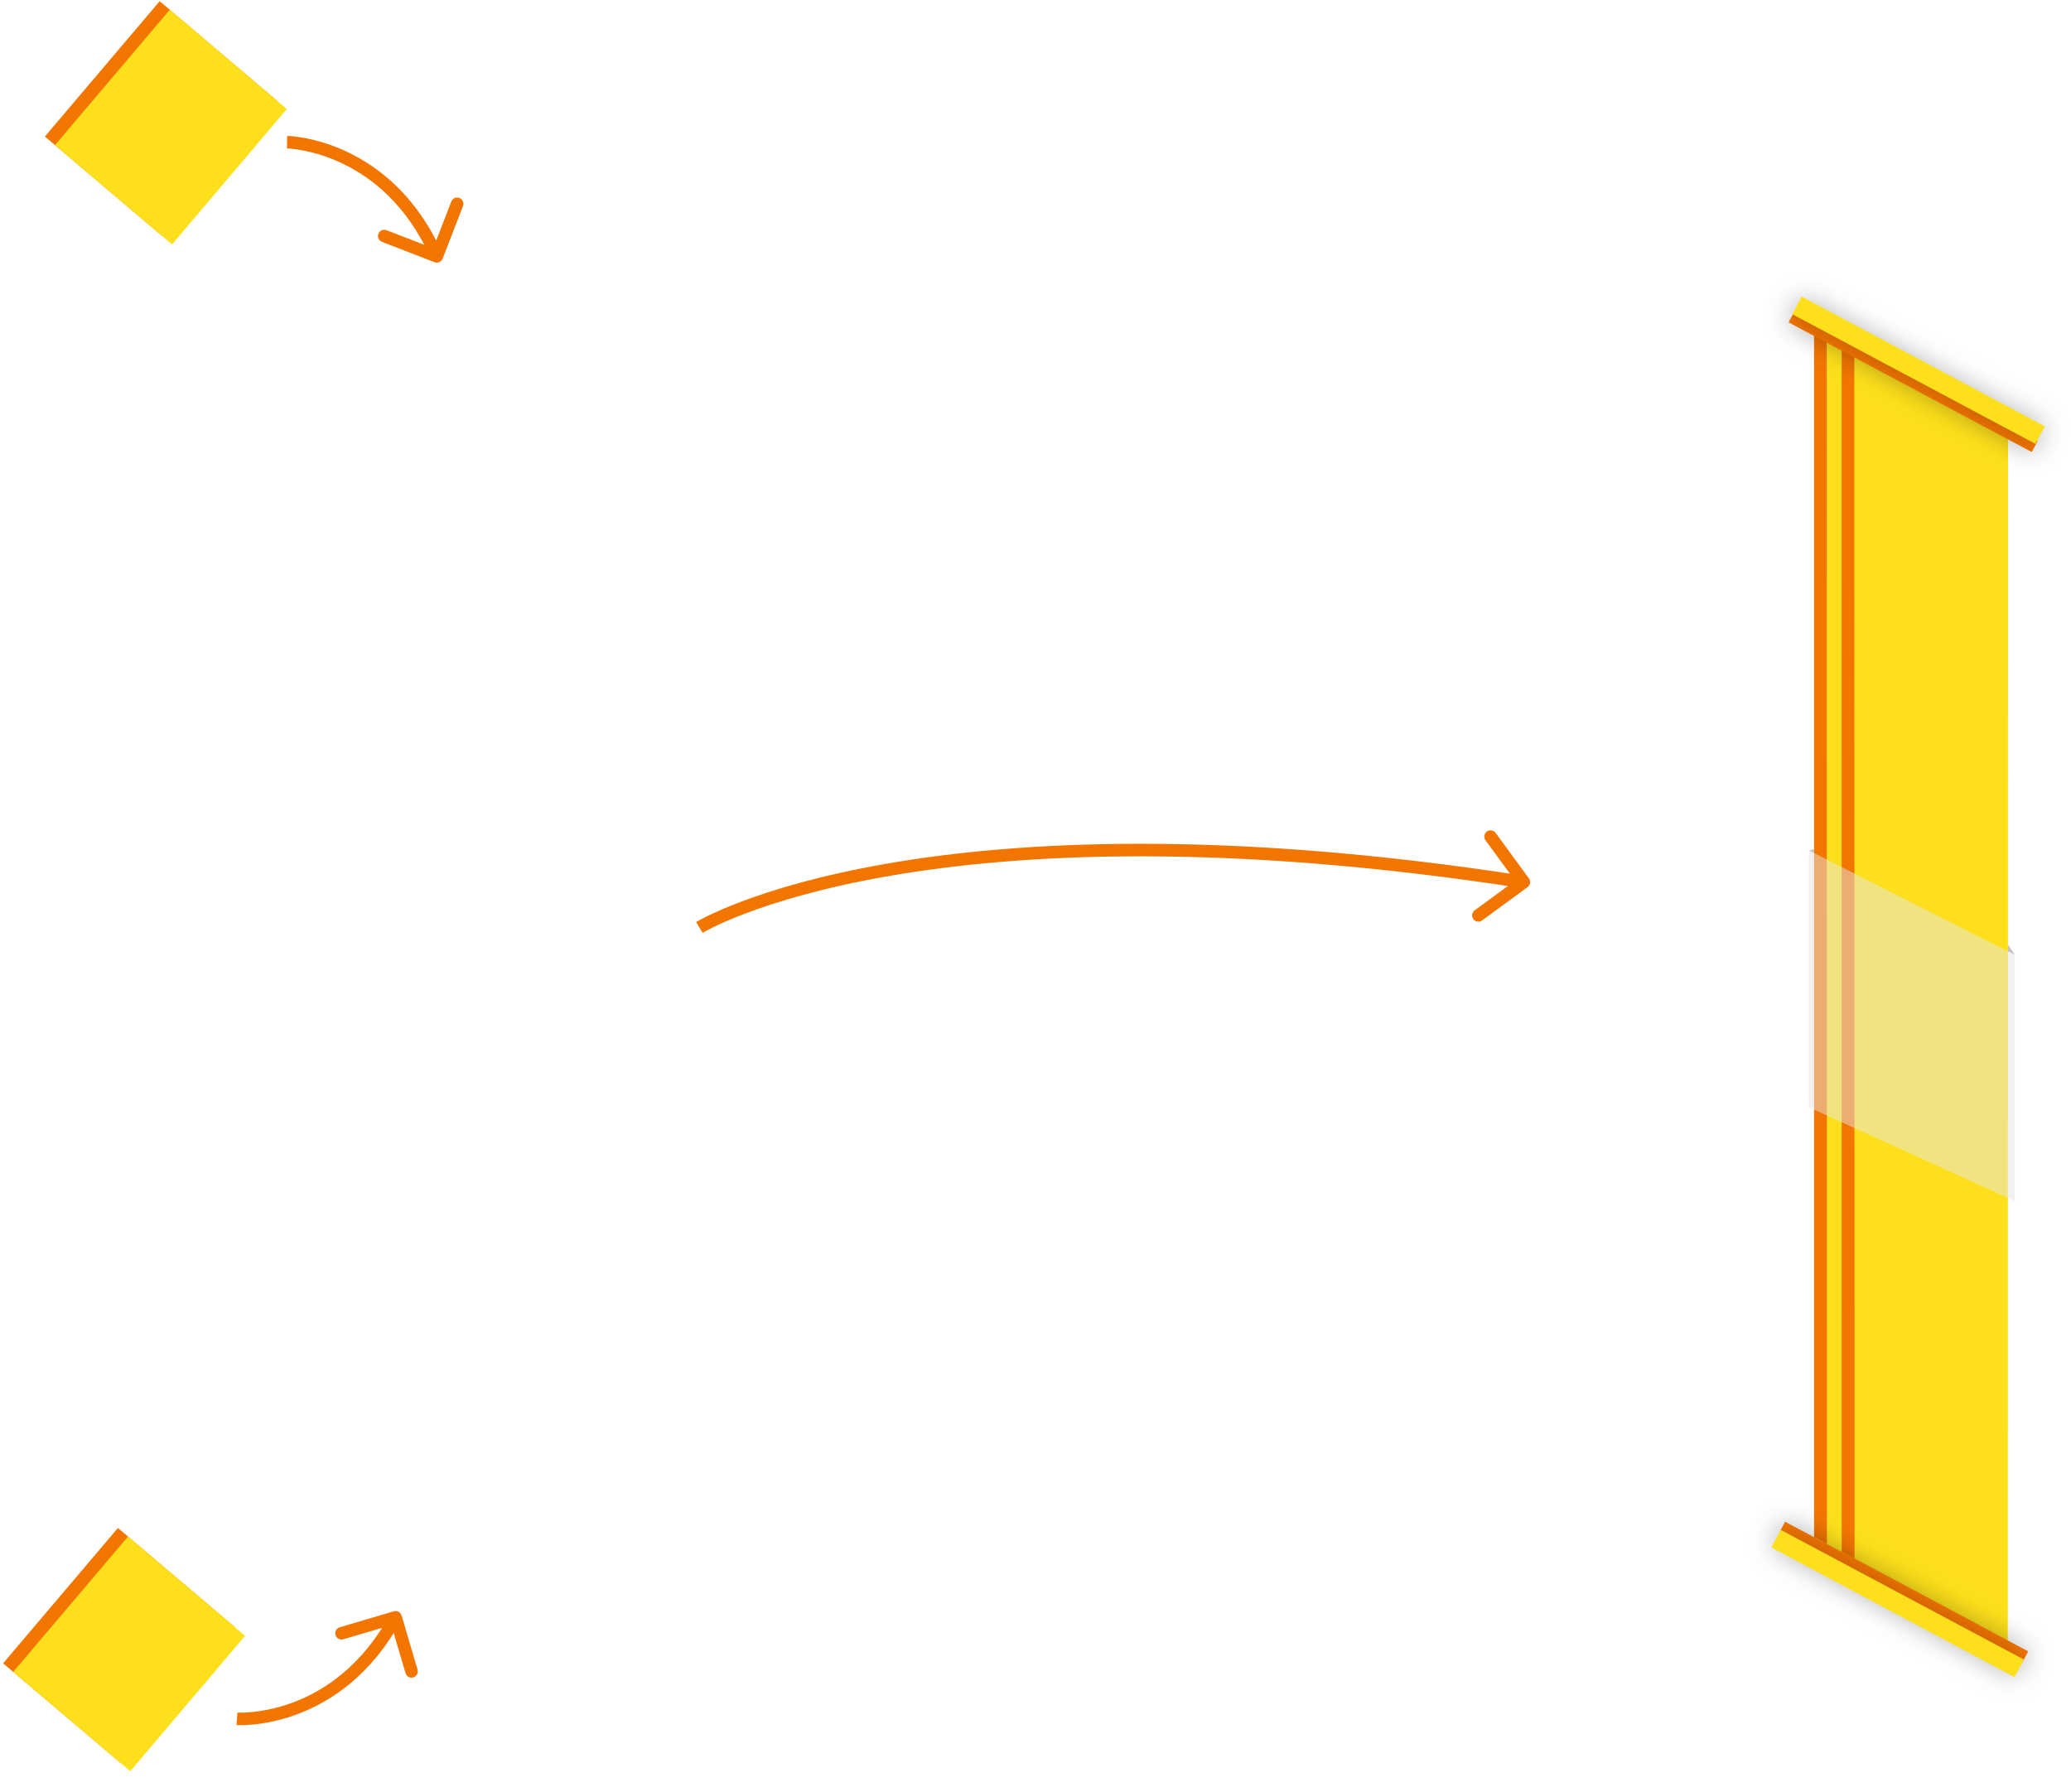
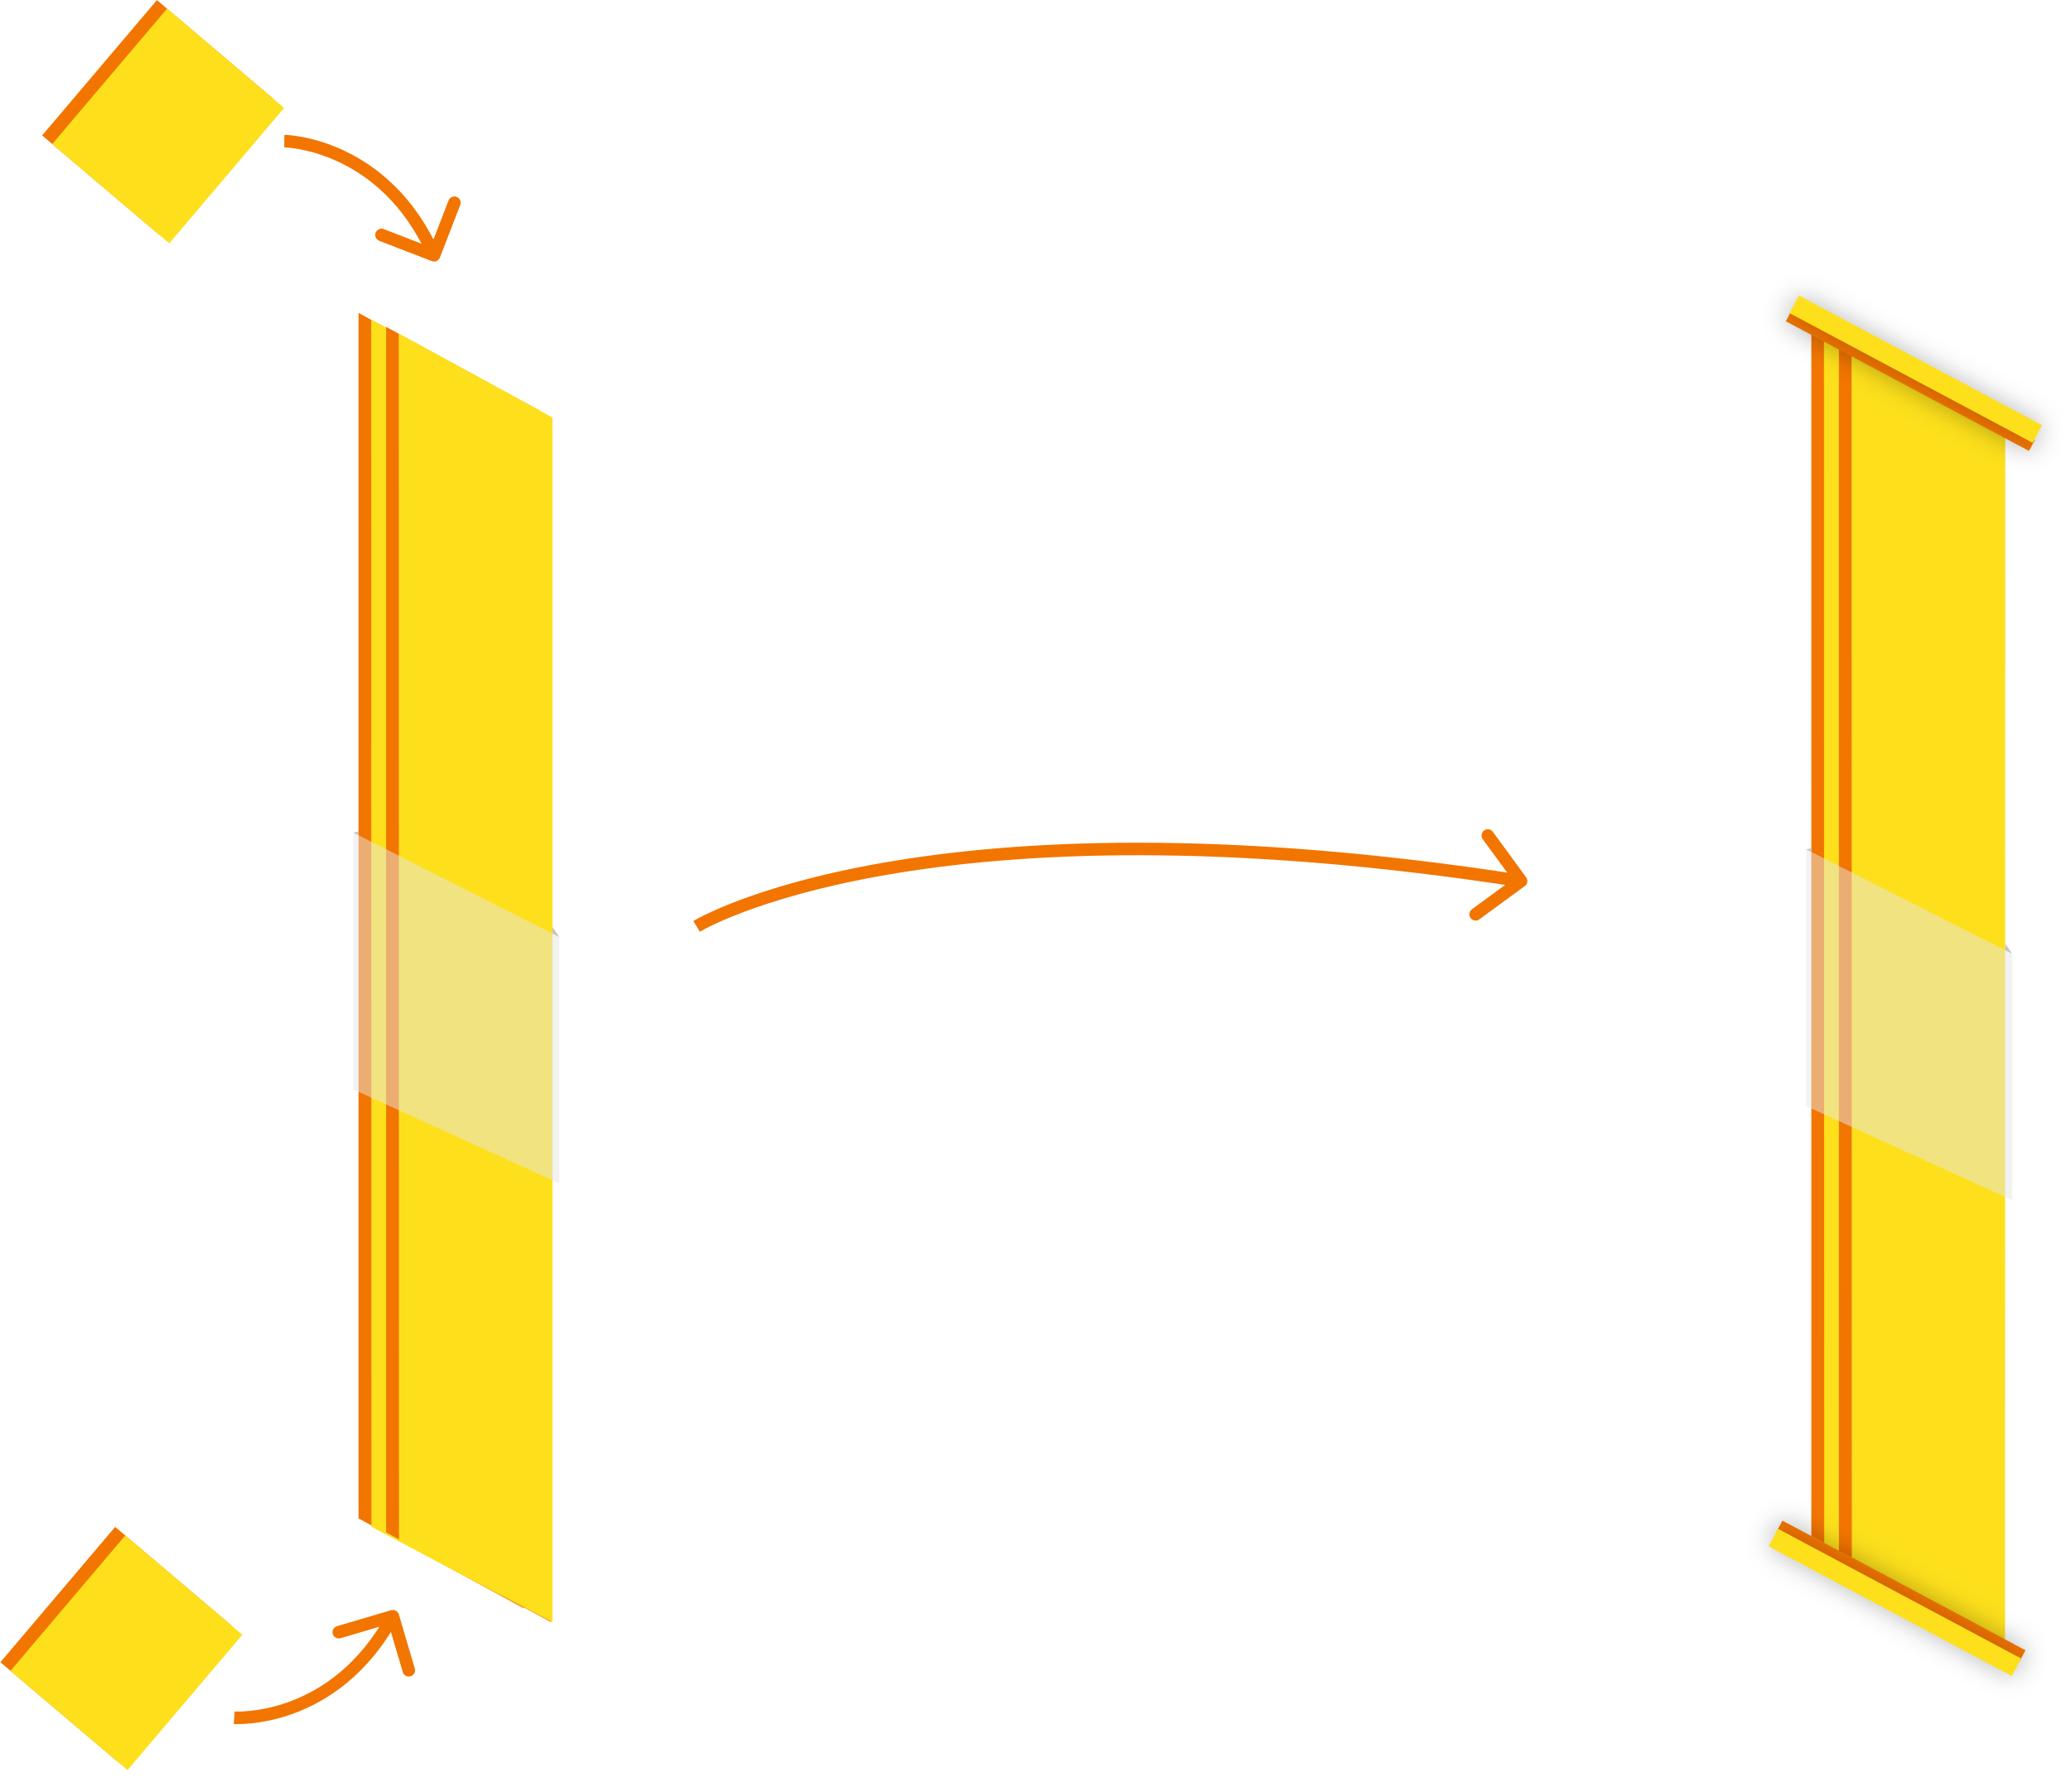
<svg xmlns="http://www.w3.org/2000/svg" width="496" height="429" viewBox="0 0 496 429" fill="none">
-   <path d="M38.24 0.283L10.752 32.697L38.787 56.471L66.275 24.057L38.24 0.283Z" fill="#F27500" />
-   <path d="M40.662 2.337L13.174 34.751L41.209 58.525L68.697 26.111L40.662 2.337Z" fill="#FDE01B" />
-   <path d="M28.238 365.912L0.75 398.326L28.785 422.1L56.273 389.686L28.238 365.912Z" fill="#F27500" />
-   <path d="M30.66 367.966L3.172 400.38L31.207 424.154L58.695 391.74L30.66 367.966Z" fill="#FDE01B" />
-   <path d="M104.073 62.794C104.846 63.093 105.714 62.709 106.013 61.937L110.886 49.347C111.185 48.575 110.802 47.706 110.029 47.407C109.256 47.108 108.388 47.492 108.089 48.264L103.757 59.455L92.566 55.124C91.793 54.825 90.925 55.208 90.626 55.981C90.327 56.754 90.711 57.622 91.483 57.921L104.073 62.794ZM68.751 34.051C68.732 35.551 68.731 35.551 68.73 35.551C68.73 35.551 68.73 35.55 68.73 35.55C68.729 35.55 68.729 35.55 68.73 35.55C68.73 35.551 68.732 35.551 68.736 35.551C68.743 35.551 68.756 35.551 68.774 35.552C68.81 35.553 68.869 35.555 68.948 35.559C69.107 35.567 69.35 35.582 69.667 35.611C70.302 35.668 71.237 35.78 72.401 35.996C74.73 36.429 77.97 37.279 81.573 38.946C88.755 42.268 97.433 48.856 103.242 62.002L105.986 60.789C99.848 46.899 90.595 39.814 82.832 36.223C78.963 34.433 75.477 33.516 72.949 33.047C71.684 32.812 70.656 32.688 69.937 32.623C69.578 32.59 69.295 32.572 69.097 32.563C68.999 32.558 68.921 32.555 68.867 32.553C68.839 32.552 68.817 32.552 68.801 32.551C68.793 32.551 68.787 32.551 68.781 32.551C68.779 32.551 68.777 32.551 68.775 32.551C68.774 32.551 68.773 32.551 68.772 32.551C68.772 32.551 68.77 32.551 68.751 34.051Z" fill="#F27500" />
-   <path d="M94.318 385.869C95.112 385.634 95.946 386.088 96.181 386.883L100.002 399.831C100.236 400.625 99.782 401.46 98.988 401.694C98.193 401.929 97.359 401.474 97.125 400.68L93.728 389.171L82.219 392.567C81.424 392.802 80.59 392.348 80.356 391.553C80.121 390.758 80.575 389.924 81.37 389.69L94.318 385.869ZM56.752 411.61C56.855 410.114 56.855 410.114 56.854 410.113C56.854 410.113 56.853 410.113 56.853 410.113C56.853 410.113 56.853 410.113 56.853 410.113C56.854 410.113 56.856 410.114 56.86 410.114C56.867 410.114 56.879 410.115 56.898 410.116C56.934 410.118 56.992 410.12 57.072 410.123C57.231 410.128 57.474 410.133 57.793 410.131C58.43 410.126 59.371 410.091 60.549 409.971C62.906 409.731 66.205 409.151 69.932 407.786C77.363 405.065 86.554 399.214 93.425 386.59L96.06 388.024C88.8 401.363 78.996 407.663 70.964 410.603C66.96 412.069 63.41 412.696 60.852 412.956C59.572 413.086 58.538 413.125 57.816 413.13C57.455 413.133 57.171 413.128 56.974 413.121C56.875 413.118 56.798 413.115 56.743 413.112C56.716 413.111 56.694 413.109 56.678 413.108C56.67 413.108 56.663 413.107 56.658 413.107C56.656 413.107 56.654 413.107 56.652 413.107C56.651 413.107 56.65 413.106 56.649 413.106C56.648 413.106 56.647 413.106 56.752 411.61Z" fill="#F27500" />
-   <path d="M365.846 212.451C366.514 211.962 366.66 211.023 366.17 210.355L358.198 199.46C357.709 198.792 356.77 198.647 356.102 199.136C355.433 199.625 355.288 200.564 355.777 201.232L362.864 210.916L353.18 218.003C352.511 218.492 352.366 219.43 352.855 220.099C353.344 220.768 354.283 220.913 354.951 220.424L365.846 212.451ZM167.492 222.101C168.276 223.381 168.275 223.381 168.274 223.381C168.274 223.381 168.274 223.382 168.274 223.381C168.275 223.381 168.276 223.38 168.278 223.379C168.282 223.377 168.29 223.372 168.3 223.366C168.322 223.353 168.357 223.332 168.405 223.304C168.502 223.248 168.652 223.163 168.857 223.05C169.267 222.824 169.897 222.491 170.754 222.071C172.469 221.231 175.096 220.044 178.705 218.684C185.922 215.964 197.067 212.548 212.695 209.818C243.951 204.358 293.152 201.637 364.73 212.723L365.189 209.758C293.331 198.629 243.798 201.339 212.179 206.863C196.37 209.625 185.043 213.089 177.647 215.877C173.949 217.271 171.234 218.495 169.434 219.377C168.534 219.817 167.863 220.173 167.412 220.421C167.186 220.545 167.015 220.642 166.899 220.71C166.84 220.744 166.795 220.77 166.764 220.789C166.748 220.799 166.736 220.806 166.727 220.812C166.722 220.814 166.718 220.817 166.715 220.818C166.714 220.819 166.712 220.82 166.712 220.821C166.71 220.821 166.709 220.822 167.492 222.101Z" fill="#F27500" />
-   <path d="M434.465 79.187V368.114L473.965 389.377L471.223 99.241L434.465 79.187Z" fill="#F27500" />
-   <path d="M437.498 80.788L437.553 369.877L474.311 389.377V100.902L437.498 80.788Z" fill="#FDE01B" />
-   <path d="M441.072 82.535V371.671L480.572 392.725L477.831 102.589L441.072 82.535Z" fill="#F27500" />
-   <path d="M444.105 84.136L444.16 373.225L480.862 392.855L480.919 104.25L444.105 84.136Z" fill="#FDE01B" />
-   <path d="M482.556 228.659L433.229 203.659V265.159L482.556 287.659V228.659Z" fill="#E6E6E6" fill-opacity="0.5" />
-   <path d="M480.918 226.254L482.549 228.651L480.918 227.841V226.254Z" fill="#C4C4C4" />
-   <path d="M434.49 203.372L433.234 203.665L434.49 204.298V203.372Z" fill="#C4C4C4" />
+   <path d="M37.582 0.023L10.094 32.437L38.129 56.211L65.617 23.797L37.582 0.023Z" fill="#F27500" />
+   <path d="M40.004 2.076L12.516 34.49L40.55 58.265L68.038 25.851L40.004 2.076Z" fill="#FDE01B" />
+   <path d="M27.58 365.652L0.092 398.066L28.127 421.84L55.614 389.426L27.58 365.652Z" fill="#F27500" />
+   <path d="M30.002 367.706L2.514 400.12L30.549 423.894L58.036 391.48L30.002 367.706Z" fill="#FDE01B" />
+   <path d="M103.415 62.534C104.187 62.833 105.056 62.449 105.355 61.677L110.228 49.087C110.527 48.314 110.143 47.446 109.371 47.147C108.598 46.848 107.729 47.231 107.43 48.004L103.099 59.195L91.908 54.863C91.135 54.564 90.267 54.948 89.968 55.721C89.668 56.493 90.052 57.362 90.825 57.661L103.415 62.534ZM68.093 33.791C68.074 35.29 68.073 35.29 68.072 35.29C68.072 35.29 68.072 35.29 68.071 35.29C68.071 35.29 68.071 35.29 68.071 35.29C68.072 35.29 68.074 35.291 68.078 35.291C68.085 35.291 68.097 35.291 68.116 35.292C68.152 35.293 68.21 35.295 68.29 35.299C68.449 35.307 68.691 35.322 69.009 35.35C69.644 35.408 70.578 35.52 71.743 35.736C74.072 36.169 77.312 37.019 80.915 38.686C88.097 42.008 96.775 48.596 102.584 61.742L105.328 60.529C99.19 46.639 89.937 39.554 82.174 35.963C78.305 34.173 74.819 33.256 72.291 32.786C71.026 32.551 69.998 32.428 69.279 32.363C68.919 32.33 68.636 32.312 68.439 32.303C68.34 32.298 68.263 32.295 68.208 32.293C68.181 32.292 68.159 32.292 68.143 32.291C68.135 32.291 68.128 32.291 68.123 32.291C68.121 32.291 68.119 32.291 68.117 32.291C68.116 32.291 68.115 32.291 68.114 32.291C68.113 32.291 68.112 32.291 68.093 33.791Z" fill="#F27500" />
+   <path d="M93.659 385.608C94.454 385.374 95.288 385.828 95.523 386.623L99.344 399.571C99.578 400.365 99.124 401.199 98.33 401.434C97.535 401.668 96.701 401.214 96.466 400.42L93.07 388.91L81.561 392.307C80.766 392.541 79.932 392.087 79.697 391.293C79.463 390.498 79.917 389.664 80.712 389.43L93.659 385.608ZM56.093 411.35C56.197 409.853 56.197 409.853 56.196 409.853C56.196 409.853 56.195 409.853 56.195 409.853C56.195 409.853 56.195 409.853 56.195 409.853C56.196 409.853 56.198 409.853 56.201 409.854C56.208 409.854 56.221 409.855 56.239 409.856C56.276 409.858 56.334 409.86 56.414 409.863C56.573 409.868 56.816 409.873 57.134 409.87C57.772 409.865 58.712 409.831 59.89 409.711C62.248 409.471 65.546 408.89 69.274 407.526C76.705 404.805 85.896 398.954 92.766 386.33L95.401 387.764C88.142 401.103 78.337 407.402 70.305 410.343C66.302 411.808 62.752 412.435 60.194 412.696C58.914 412.826 57.88 412.865 57.158 412.87C56.797 412.873 56.513 412.868 56.316 412.861C56.217 412.858 56.14 412.854 56.085 412.852C56.058 412.85 56.036 412.849 56.02 412.848C56.012 412.848 56.005 412.847 56 412.847C55.998 412.847 55.995 412.847 55.994 412.846C55.993 412.846 55.992 412.846 55.991 412.846C55.99 412.846 55.989 412.846 56.093 411.35Z" fill="#F27500" />
+   <path d="M365.187 212.191C365.856 211.702 366.001 210.763 365.512 210.095L357.54 199.2C357.05 198.532 356.112 198.386 355.443 198.875C354.775 199.365 354.629 200.303 355.119 200.972L362.205 210.656L352.521 217.742C351.853 218.232 351.707 219.17 352.197 219.839C352.686 220.507 353.624 220.653 354.293 220.163L365.187 212.191ZM166.834 221.841C167.617 223.12 167.617 223.121 167.616 223.121C167.616 223.121 167.616 223.121 167.616 223.121C167.617 223.121 167.618 223.12 167.62 223.119C167.624 223.116 167.631 223.112 167.642 223.106C167.664 223.093 167.699 223.072 167.747 223.044C167.843 222.988 167.994 222.902 168.199 222.79C168.609 222.564 169.238 222.23 170.096 221.81C171.811 220.97 174.438 219.784 178.047 218.424C185.264 215.704 196.409 212.288 212.037 209.558C243.293 204.098 292.493 201.377 364.072 212.463L364.531 209.498C292.673 198.369 243.14 201.079 211.521 206.603C195.712 209.365 184.385 212.829 176.989 215.617C173.291 217.01 170.576 218.234 168.776 219.116C167.876 219.557 167.205 219.913 166.753 220.161C166.528 220.285 166.357 220.382 166.24 220.45C166.182 220.484 166.137 220.51 166.106 220.529C166.09 220.538 166.077 220.546 166.068 220.551C166.064 220.554 166.06 220.556 166.057 220.558C166.056 220.559 166.054 220.56 166.054 220.56C166.052 220.561 166.051 220.562 166.834 221.841Z" fill="#F27500" />
+   <path d="M433.807 78.926V367.854L473.307 389.117L470.565 98.981L433.807 78.926Z" fill="#F27500" />
+   <path d="M436.84 80.528L436.895 369.617L473.653 389.117V100.642L436.84 80.528Z" fill="#FDE01B" />
+   <path d="M440.414 82.274V371.411L479.914 392.465L477.172 102.329L440.414 82.274Z" fill="#F27500" />
+   <path d="M443.447 83.876L443.502 372.965L480.204 392.595L480.26 103.99L443.447 83.876Z" fill="#FDE01B" />
+   <path d="M481.898 228.398L432.57 203.398V264.898L481.898 287.398V228.398Z" fill="#E6E6E6" fill-opacity="0.5" />
+   <path d="M480.26 225.994L481.89 228.391L480.26 227.581V225.994Z" fill="#C4C4C4" />
+   <path d="M433.831 203.112L432.576 203.405L433.831 204.037V203.112Z" fill="#C4C4C4" />
  <g filter="url(#filter0_d)">
-     <rect x="427.539" y="364.414" width="65.973" height="3" transform="rotate(28.0737 427.539 364.414)" fill="#F27500" />
+     <rect x="426.881" y="364.154" width="65.973" height="3" transform="rotate(28.0737 426.881 364.154)" fill="#F27500" />
  </g>
  <g filter="url(#filter1_d)">
-     <rect x="426.477" y="366.366" width="66" height="4.764" transform="rotate(28.0737 426.477 366.366)" fill="#FDE01B" />
+     <rect x="425.818" y="366.105" width="66" height="4.764" transform="rotate(28.0737 425.818 366.105)" fill="#FDE01B" />
  </g>
  <g filter="url(#filter2_d)">
-     <rect x="486.594" y="108.251" width="66" height="3" transform="rotate(-151.926 486.594 108.251)" fill="#F27500" />
+     <rect x="485.936" y="107.99" width="66" height="3" transform="rotate(-151.926 485.936 107.99)" fill="#F27500" />
  </g>
  <g filter="url(#filter3_d)">
-     <rect x="487.48" y="106.299" width="66" height="4.764" transform="rotate(-151.926 487.48 106.299)" fill="#FDE01B" />
+     <rect x="486.822" y="106.039" width="66" height="4.764" transform="rotate(-151.926 486.822 106.039)" fill="#FDE01B" />
  </g>
+   <path d="M85.865 74.926V363.617L125.365 385.117L122.624 94.981L85.865 74.926Z" fill="#F27500" />
+   <path d="M88.898 76.527L88.953 365.617L125.711 385.117V96.642L88.898 76.527Z" fill="#FDE01B" />
+   <path d="M92.473 78.274V366.965L131.973 388.465L129.231 98.329L92.473 78.274Z" fill="#F27500" />
+   <path d="M95.506 79.875L95.561 368.965L132.319 388.465V99.99L95.506 79.875Z" fill="#FDE01B" />
+   <path d="M133.956 224.398L84.629 199.398V260.898L133.956 283.398V224.398Z" fill="#E6E6E6" fill-opacity="0.5" />
+   <path d="M132.318 221.993L133.949 224.39L132.318 223.58V221.993Z" fill="#C4C4C4" />
+   <path d="M85.89 199.111L84.635 199.404L85.89 200.037V199.111Z" fill="#C4C4C4" />
  <defs>
-     <filter id="filter0_d" x="420.127" y="358.414" width="71.622" height="45.694" filterUnits="userSpaceOnUse" color-interpolation-filters="sRGB">
+     <filter id="filter0_d" x="419.469" y="358.154" width="71.622" height="45.694" filterUnits="userSpaceOnUse" color-interpolation-filters="sRGB">
      <feFlood flood-opacity="0" result="BackgroundImageFix" />
      <feColorMatrix in="SourceAlpha" type="matrix" values="0 0 0 0 0 0 0 0 0 0 0 0 0 0 0 0 0 0 127 0" />
      <feOffset />
      <feGaussianBlur stdDeviation="3" />
      <feColorMatrix type="matrix" values="0 0 0 0 0 0 0 0 0 0 0 0 0 0 0 0 0 0 0.25 0" />
      <feBlend mode="normal" in2="BackgroundImageFix" result="effect1_dropShadow" />
      <feBlend mode="normal" in="SourceGraphic" in2="effect1_dropShadow" result="shape" />
    </filter>
-     <filter id="filter1_d" x="418.234" y="360.366" width="72.477" height="47.263" filterUnits="userSpaceOnUse" color-interpolation-filters="sRGB">
+     <filter id="filter1_d" x="417.576" y="360.105" width="72.477" height="47.263" filterUnits="userSpaceOnUse" color-interpolation-filters="sRGB">
      <feFlood flood-opacity="0" result="BackgroundImageFix" />
      <feColorMatrix in="SourceAlpha" type="matrix" values="0 0 0 0 0 0 0 0 0 0 0 0 0 0 0 0 0 0 127 0" />
      <feOffset />
      <feGaussianBlur stdDeviation="3" />
      <feColorMatrix type="matrix" values="0 0 0 0 0 0 0 0 0 0 0 0 0 0 0 0 0 0 0.25 0" />
      <feBlend mode="normal" in2="BackgroundImageFix" result="effect1_dropShadow" />
      <feBlend mode="normal" in="SourceGraphic" in2="effect1_dropShadow" result="shape" />
    </filter>
-     <filter id="filter2_d" x="422.359" y="68.544" width="71.647" height="45.707" filterUnits="userSpaceOnUse" color-interpolation-filters="sRGB">
+     <filter id="filter2_d" x="421.701" y="68.283" width="71.647" height="45.707" filterUnits="userSpaceOnUse" color-interpolation-filters="sRGB">
      <feFlood flood-opacity="0" result="BackgroundImageFix" />
      <feColorMatrix in="SourceAlpha" type="matrix" values="0 0 0 0 0 0 0 0 0 0 0 0 0 0 0 0 0 0 127 0" />
      <feOffset />
      <feGaussianBlur stdDeviation="3" />
      <feColorMatrix type="matrix" values="0 0 0 0 0 0 0 0 0 0 0 0 0 0 0 0 0 0 0.25 0" />
      <feBlend mode="normal" in2="BackgroundImageFix" result="effect1_dropShadow" />
      <feBlend mode="normal" in="SourceGraphic" in2="effect1_dropShadow" result="shape" />
    </filter>
-     <filter id="filter3_d" x="423.246" y="65.036" width="72.477" height="47.263" filterUnits="userSpaceOnUse" color-interpolation-filters="sRGB">
+     <filter id="filter3_d" x="422.588" y="64.776" width="72.477" height="47.263" filterUnits="userSpaceOnUse" color-interpolation-filters="sRGB">
      <feFlood flood-opacity="0" result="BackgroundImageFix" />
      <feColorMatrix in="SourceAlpha" type="matrix" values="0 0 0 0 0 0 0 0 0 0 0 0 0 0 0 0 0 0 127 0" />
      <feOffset />
      <feGaussianBlur stdDeviation="3" />
      <feColorMatrix type="matrix" values="0 0 0 0 0 0 0 0 0 0 0 0 0 0 0 0 0 0 0.25 0" />
      <feBlend mode="normal" in2="BackgroundImageFix" result="effect1_dropShadow" />
      <feBlend mode="normal" in="SourceGraphic" in2="effect1_dropShadow" result="shape" />
    </filter>
  </defs>
</svg>
